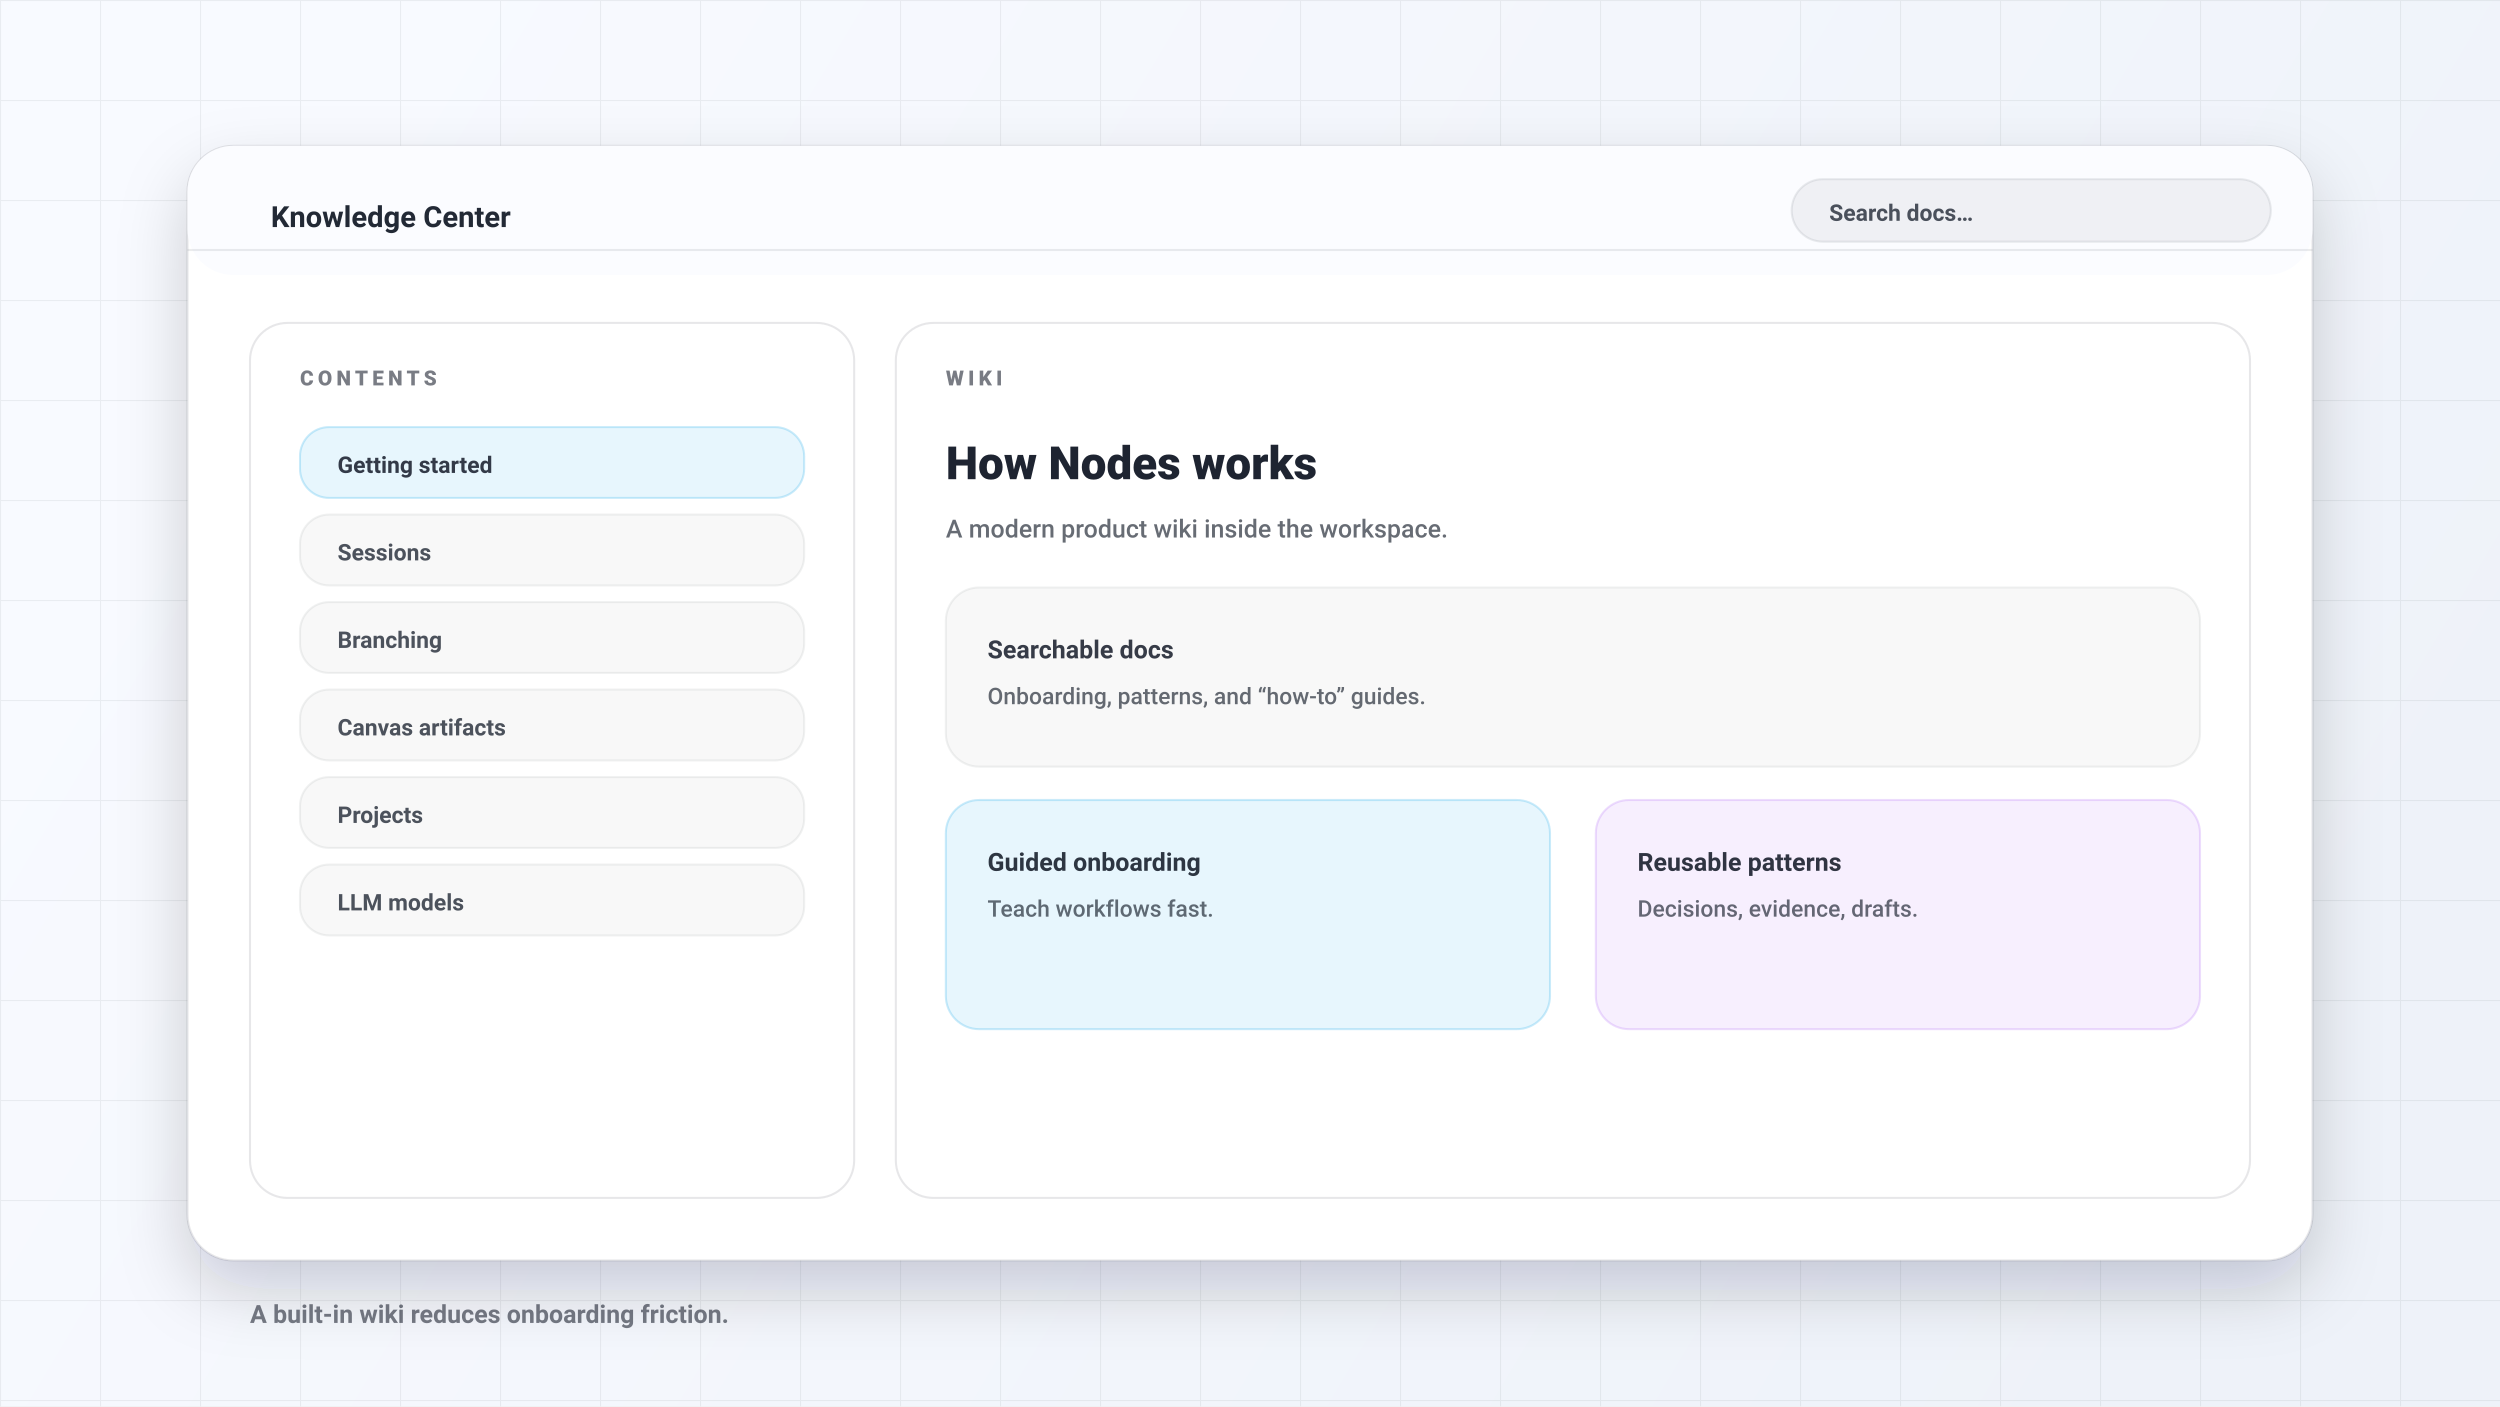
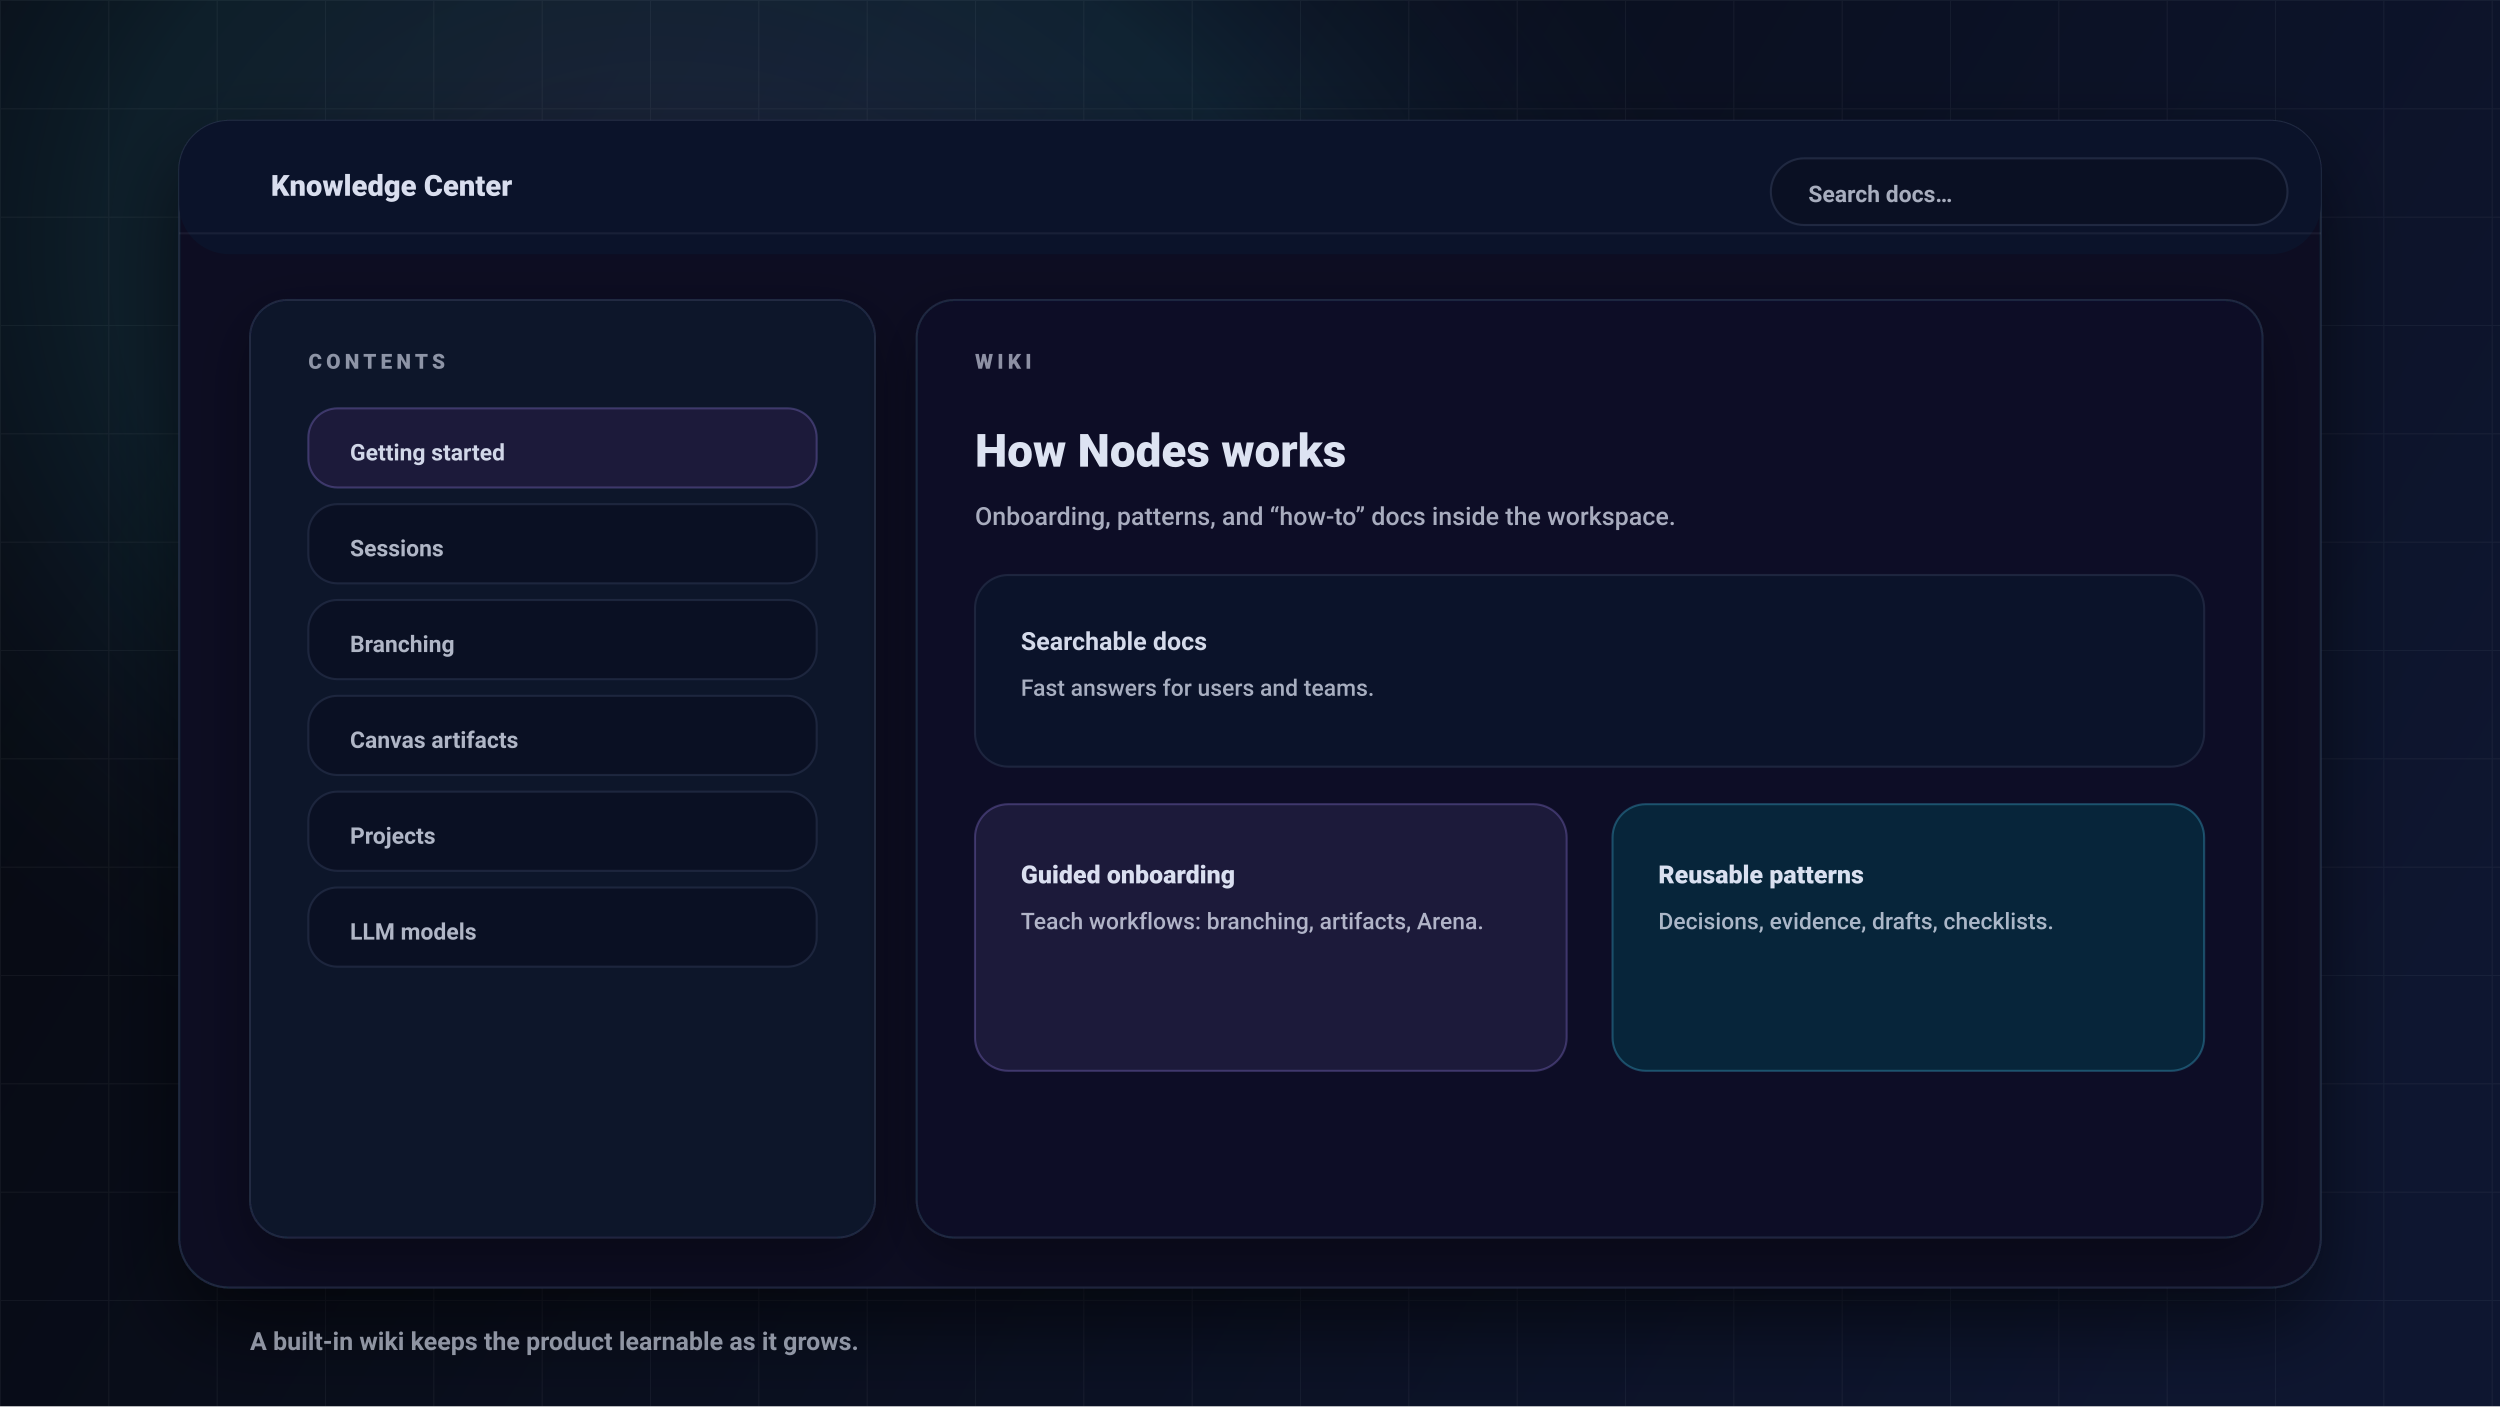
- <svg xmlns="http://www.w3.org/2000/svg" width="1200" height="675" viewBox="0 0 1200 675" fill="none" role="img" aria-label="Knowledge Center wiki">
+ <svg xmlns="http://www.w3.org/2000/svg" width="1200" height="675" viewBox="0 0 1200 675" fill="none" role="img" aria-label="Knowledge Center (Nodes)">
  <defs>
-     <linearGradient id="bg" x1="140" y1="70" x2="1060" y2="620" gradientUnits="userSpaceOnUse">
-       <stop stop-color="#F8FAFF" />
-       <stop offset="1" stop-color="#EEF2F9" />
+     <linearGradient id="bg" x1="120" y1="60" x2="1080" y2="630" gradientUnits="userSpaceOnUse">
+       <stop stop-color="#070A12" />
+       <stop offset="1" stop-color="#0E1630" />
    </linearGradient>
-     <pattern id="grid" width="48" height="48" patternUnits="userSpaceOnUse">
-       <path d="M48 0H0V48" fill="none" stroke="#0B1220" stroke-opacity=".06" stroke-width="1" />
+     <radialGradient id="glow" cx="0" cy="0" r="1" gradientUnits="userSpaceOnUse" gradientTransform="translate(350 170) rotate(20) scale(560 420)">
+       <stop stop-color="#A78BFA" stop-opacity=".18" />
+       <stop offset=".55" stop-color="#4DD7FF" stop-opacity=".10" />
+       <stop offset="1" stop-color="#070A12" stop-opacity="0" />
+     </radialGradient>
+     <pattern id="grid" width="52" height="52" patternUnits="userSpaceOnUse">
+       <path d="M52 0H0V52" fill="none" stroke="#EAF0FF" stroke-opacity=".05" stroke-width="1" />
    </pattern>
    <filter id="shadow" x="-20%" y="-20%" width="140%" height="140%">
-       <feDropShadow dx="0" dy="14" stdDeviation="16" flood-color="#0B1220" flood-opacity=".18" />
+       <feDropShadow dx="0" dy="18" stdDeviation="20" flood-color="#000000" flood-opacity=".55" />
+     </filter>
+     <filter id="soft" x="-20%" y="-20%" width="140%" height="140%">
+       <feDropShadow dx="0" dy="10" stdDeviation="14" flood-color="#000000" flood-opacity=".35" />
    </filter>
  </defs>
  <rect width="1200" height="675" fill="url(#bg)" />
+   <rect width="1200" height="675" fill="url(#glow)" />
  <rect width="1200" height="675" fill="url(#grid)" />
  <g filter="url(#shadow)">
-     <rect x="90" y="70" width="1020" height="535" rx="22" fill="#fff" stroke="#0B1220" stroke-opacity=".10" />
+     <rect x="86" y="58" width="1028" height="560" rx="24" fill="#0A1023" stroke="#27314A" stroke-opacity=".75" />
  </g>
-   <rect x="90" y="70" width="1020" height="62" rx="22" fill="#FBFCFF" />
-   <path d="M90 120H1110" stroke="#0B1220" stroke-opacity=".08" />
-   <text x="130" y="109" font-family="ui-sans-serif,system-ui,-apple-system,Segoe UI,Roboto,Helvetica,Arial" font-size="14" font-weight="780" fill="#0B1220" fill-opacity=".90">Knowledge Center</text>
-   <rect x="860" y="86" width="230" height="30" rx="15" fill="#0B1220" fill-opacity=".05" stroke="#0B1220" stroke-opacity=".08" />
-   <text x="878" y="106" font-family="ui-sans-serif,system-ui,-apple-system,Segoe UI,Roboto,Helvetica,Arial" font-size="11" font-weight="650" fill="#0B1220" fill-opacity=".72">Search docs…</text>
-   <rect x="120" y="155" width="290" height="420" rx="18" fill="#fff" stroke="#0B1220" stroke-opacity=".10" />
-   <text x="144" y="185" font-family="ui-sans-serif,system-ui,-apple-system,Segoe UI,Roboto,Helvetica,Arial" font-size="10" font-weight="800" fill="#0B1220" fill-opacity=".55" letter-spacing="2">CONTENTS</text>
-   <rect x="144" y="205" width="242" height="34" rx="14" fill="#0EA5E9" fill-opacity=".10" stroke="#0EA5E9" stroke-opacity=".22" />
-   <text x="162" y="227" font-family="ui-sans-serif,system-ui,-apple-system,Segoe UI,Roboto,Helvetica,Arial" font-size="11" font-weight="750" fill="#0B1220" fill-opacity=".82">Getting started</text>
-   <rect x="144" y="247" width="242" height="34" rx="14" fill="#0B1220" fill-opacity=".03" stroke="#0B1220" stroke-opacity=".06" />
-   <text x="162" y="269" font-family="ui-sans-serif,system-ui,-apple-system,Segoe UI,Roboto,Helvetica,Arial" font-size="11" font-weight="650" fill="#0B1220" fill-opacity=".72">Sessions</text>
-   <rect x="144" y="289" width="242" height="34" rx="14" fill="#0B1220" fill-opacity=".03" stroke="#0B1220" stroke-opacity=".06" />
-   <text x="162" y="311" font-family="ui-sans-serif,system-ui,-apple-system,Segoe UI,Roboto,Helvetica,Arial" font-size="11" font-weight="650" fill="#0B1220" fill-opacity=".72">Branching</text>
-   <rect x="144" y="331" width="242" height="34" rx="14" fill="#0B1220" fill-opacity=".03" stroke="#0B1220" stroke-opacity=".06" />
-   <text x="162" y="353" font-family="ui-sans-serif,system-ui,-apple-system,Segoe UI,Roboto,Helvetica,Arial" font-size="11" font-weight="650" fill="#0B1220" fill-opacity=".72">Canvas artifacts</text>
-   <rect x="144" y="373" width="242" height="34" rx="14" fill="#0B1220" fill-opacity=".03" stroke="#0B1220" stroke-opacity=".06" />
-   <text x="162" y="395" font-family="ui-sans-serif,system-ui,-apple-system,Segoe UI,Roboto,Helvetica,Arial" font-size="11" font-weight="650" fill="#0B1220" fill-opacity=".72">Projects</text>
-   <rect x="144" y="415" width="242" height="34" rx="14" fill="#0B1220" fill-opacity=".03" stroke="#0B1220" stroke-opacity=".06" />
-   <text x="162" y="437" font-family="ui-sans-serif,system-ui,-apple-system,Segoe UI,Roboto,Helvetica,Arial" font-size="11" font-weight="650" fill="#0B1220" fill-opacity=".72">LLM models</text>
-   <rect x="430" y="155" width="650" height="420" rx="18" fill="#fff" stroke="#0B1220" stroke-opacity=".10" />
-   <text x="454" y="185" font-family="ui-sans-serif,system-ui,-apple-system,Segoe UI,Roboto,Helvetica,Arial" font-size="10" font-weight="800" fill="#0B1220" fill-opacity=".55" letter-spacing="2">WIKI</text>
-   <text x="454" y="230" font-family="ui-sans-serif,system-ui,-apple-system,Segoe UI,Roboto,Helvetica,Arial" font-size="22" font-weight="820" fill="#0B1220" fill-opacity=".92">How Nodes works</text>
-   <text x="454" y="258" font-family="ui-sans-serif,system-ui,-apple-system,Segoe UI,Roboto,Helvetica,Arial" font-size="12" font-weight="520" fill="#0B1220" fill-opacity=".62">A modern product wiki inside the workspace.</text>
-   <rect x="454" y="282" width="602" height="86" rx="16" fill="#0B1220" fill-opacity=".03" stroke="#0B1220" stroke-opacity=".06" />
-   <text x="474" y="316" font-family="ui-sans-serif,system-ui,-apple-system,Segoe UI,Roboto,Helvetica,Arial" font-size="12" font-weight="700" fill="#0B1220" fill-opacity=".82">Searchable docs</text>
-   <text x="474" y="338" font-family="ui-sans-serif,system-ui,-apple-system,Segoe UI,Roboto,Helvetica,Arial" font-size="11" font-weight="520" fill="#0B1220" fill-opacity=".62">Onboarding, patterns, and “how-to” guides.</text>
-   <rect x="454" y="384" width="290" height="110" rx="16" fill="#0EA5E9" fill-opacity=".10" stroke="#0EA5E9" stroke-opacity=".22" />
-   <text x="474" y="418" font-family="ui-sans-serif,system-ui,-apple-system,Segoe UI,Roboto,Helvetica,Arial" font-size="12" font-weight="750" fill="#0B1220" fill-opacity=".84">Guided onboarding</text>
-   <text x="474" y="440" font-family="ui-sans-serif,system-ui,-apple-system,Segoe UI,Roboto,Helvetica,Arial" font-size="11" font-weight="520" fill="#0B1220" fill-opacity=".62">Teach workflows fast.</text>
-   <rect x="766" y="384" width="290" height="110" rx="16" fill="#A855F7" fill-opacity=".09" stroke="#A855F7" stroke-opacity=".20" />
-   <text x="786" y="418" font-family="ui-sans-serif,system-ui,-apple-system,Segoe UI,Roboto,Helvetica,Arial" font-size="12" font-weight="750" fill="#0B1220" fill-opacity=".84">Reusable patterns</text>
-   <text x="786" y="440" font-family="ui-sans-serif,system-ui,-apple-system,Segoe UI,Roboto,Helvetica,Arial" font-size="11" font-weight="520" fill="#0B1220" fill-opacity=".62">Decisions, evidence, drafts.</text>
-   <text x="120" y="635" font-family="ui-sans-serif,system-ui,-apple-system,Segoe UI,Roboto,Helvetica,Arial" font-size="12" font-weight="650" fill="#0B1220" fill-opacity=".55">A built-in wiki reduces onboarding friction.</text>
+   <rect x="86" y="58" width="1028" height="64" rx="24" fill="#0B132A" />
+   <path d="M86 112H1114" stroke="#EAF0FF" stroke-opacity=".06" />
+   <text x="130" y="94" font-family="ui-sans-serif,system-ui,-apple-system,Segoe UI,Roboto,Helvetica,Arial" font-size="14" font-weight="820" fill="#EAF0FF" fill-opacity=".92">Knowledge Center</text>
+   <rect x="850" y="76" width="248" height="32" rx="16" fill="#0A1023" stroke="#27314A" stroke-opacity=".75" />
+   <text x="868" y="97" font-family="ui-sans-serif,system-ui,-apple-system,Segoe UI,Roboto,Helvetica,Arial" font-size="11" font-weight="650" fill="#EAF0FF" fill-opacity=".70">Search docs…</text>
+   <g filter="url(#soft)">
+     <rect x="120" y="144" width="300" height="450" rx="18" fill="#0B132A" stroke="#27314A" stroke-opacity=".75" />
+   </g>
+   <text x="148" y="177" font-family="ui-sans-serif,system-ui,-apple-system,Segoe UI,Roboto,Helvetica,Arial" font-size="10" font-weight="850" fill="#EAF0FF" fill-opacity=".58" letter-spacing="2">CONTENTS</text>
+   <rect x="148" y="196" width="244" height="38" rx="14" fill="#1C1A3A" stroke="#A78BFA" stroke-opacity=".28" />
+   <text x="168" y="221" font-family="ui-sans-serif,system-ui,-apple-system,Segoe UI,Roboto,Helvetica,Arial" font-size="11" font-weight="780" fill="#EAF0FF" fill-opacity=".88">Getting started</text>
+   <rect x="148" y="242" width="244" height="38" rx="14" fill="#0A1023" stroke="#27314A" stroke-opacity=".65" />
+   <text x="168" y="267" font-family="ui-sans-serif,system-ui,-apple-system,Segoe UI,Roboto,Helvetica,Arial" font-size="11" font-weight="650" fill="#EAF0FF" fill-opacity=".74">Sessions</text>
+   <rect x="148" y="288" width="244" height="38" rx="14" fill="#0A1023" stroke="#27314A" stroke-opacity=".65" />
+   <text x="168" y="313" font-family="ui-sans-serif,system-ui,-apple-system,Segoe UI,Roboto,Helvetica,Arial" font-size="11" font-weight="650" fill="#EAF0FF" fill-opacity=".74">Branching</text>
+   <rect x="148" y="334" width="244" height="38" rx="14" fill="#0A1023" stroke="#27314A" stroke-opacity=".65" />
+   <text x="168" y="359" font-family="ui-sans-serif,system-ui,-apple-system,Segoe UI,Roboto,Helvetica,Arial" font-size="11" font-weight="650" fill="#EAF0FF" fill-opacity=".74">Canvas artifacts</text>
+   <rect x="148" y="380" width="244" height="38" rx="14" fill="#0A1023" stroke="#27314A" stroke-opacity=".65" />
+   <text x="168" y="405" font-family="ui-sans-serif,system-ui,-apple-system,Segoe UI,Roboto,Helvetica,Arial" font-size="11" font-weight="650" fill="#EAF0FF" fill-opacity=".74">Projects</text>
+   <rect x="148" y="426" width="244" height="38" rx="14" fill="#0A1023" stroke="#27314A" stroke-opacity=".65" />
+   <text x="168" y="451" font-family="ui-sans-serif,system-ui,-apple-system,Segoe UI,Roboto,Helvetica,Arial" font-size="11" font-weight="650" fill="#EAF0FF" fill-opacity=".74">LLM models</text>
+   <g filter="url(#soft)">
+     <rect x="440" y="144" width="646" height="450" rx="18" fill="#081027" stroke="#27314A" stroke-opacity=".75" />
+   </g>
+   <text x="468" y="177" font-family="ui-sans-serif,system-ui,-apple-system,Segoe UI,Roboto,Helvetica,Arial" font-size="10" font-weight="850" fill="#EAF0FF" fill-opacity=".58" letter-spacing="2">WIKI</text>
+   <text x="468" y="224" font-family="ui-sans-serif,system-ui,-apple-system,Segoe UI,Roboto,Helvetica,Arial" font-size="22" font-weight="880" fill="#EAF0FF" fill-opacity=".94">How Nodes works</text>
+   <text x="468" y="252" font-family="ui-sans-serif,system-ui,-apple-system,Segoe UI,Roboto,Helvetica,Arial" font-size="12" font-weight="520" fill="#EAF0FF" fill-opacity=".70">Onboarding, patterns, and “how-to” docs inside the workspace.</text>
+   <rect x="468" y="276" width="590" height="92" rx="16" fill="#0B132A" stroke="#27314A" stroke-opacity=".65" />
+   <text x="490" y="312" font-family="ui-sans-serif,system-ui,-apple-system,Segoe UI,Roboto,Helvetica,Arial" font-size="12" font-weight="760" fill="#EAF0FF" fill-opacity=".90">Searchable docs</text>
+   <text x="490" y="334" font-family="ui-sans-serif,system-ui,-apple-system,Segoe UI,Roboto,Helvetica,Arial" font-size="11" font-weight="520" fill="#EAF0FF" fill-opacity=".70">Fast answers for users and teams.</text>
+   <rect x="468" y="386" width="284" height="128" rx="16" fill="#1C1A3A" stroke="#A78BFA" stroke-opacity=".28" />
+   <text x="490" y="424" font-family="ui-sans-serif,system-ui,-apple-system,Segoe UI,Roboto,Helvetica,Arial" font-size="12" font-weight="820" fill="#EAF0FF" fill-opacity=".92">Guided onboarding</text>
+   <text x="490" y="446" font-family="ui-sans-serif,system-ui,-apple-system,Segoe UI,Roboto,Helvetica,Arial" font-size="11" font-weight="520" fill="#EAF0FF" fill-opacity=".72">Teach workflows: branching, artifacts, Arena.</text>
+   <rect x="774" y="386" width="284" height="128" rx="16" fill="#07253A" stroke="#4DD7FF" stroke-opacity=".28" />
+   <text x="796" y="424" font-family="ui-sans-serif,system-ui,-apple-system,Segoe UI,Roboto,Helvetica,Arial" font-size="12" font-weight="820" fill="#EAF0FF" fill-opacity=".92">Reusable patterns</text>
+   <text x="796" y="446" font-family="ui-sans-serif,system-ui,-apple-system,Segoe UI,Roboto,Helvetica,Arial" font-size="11" font-weight="520" fill="#EAF0FF" fill-opacity=".72">Decisions, evidence, drafts, checklists.</text>
+   <text x="120" y="648" font-family="ui-sans-serif,system-ui,-apple-system,Segoe UI,Roboto,Helvetica,Arial" font-size="12" font-weight="650" fill="#EAF0FF" fill-opacity=".60">A built-in wiki keeps the product learnable as it grows.</text>
</svg>
